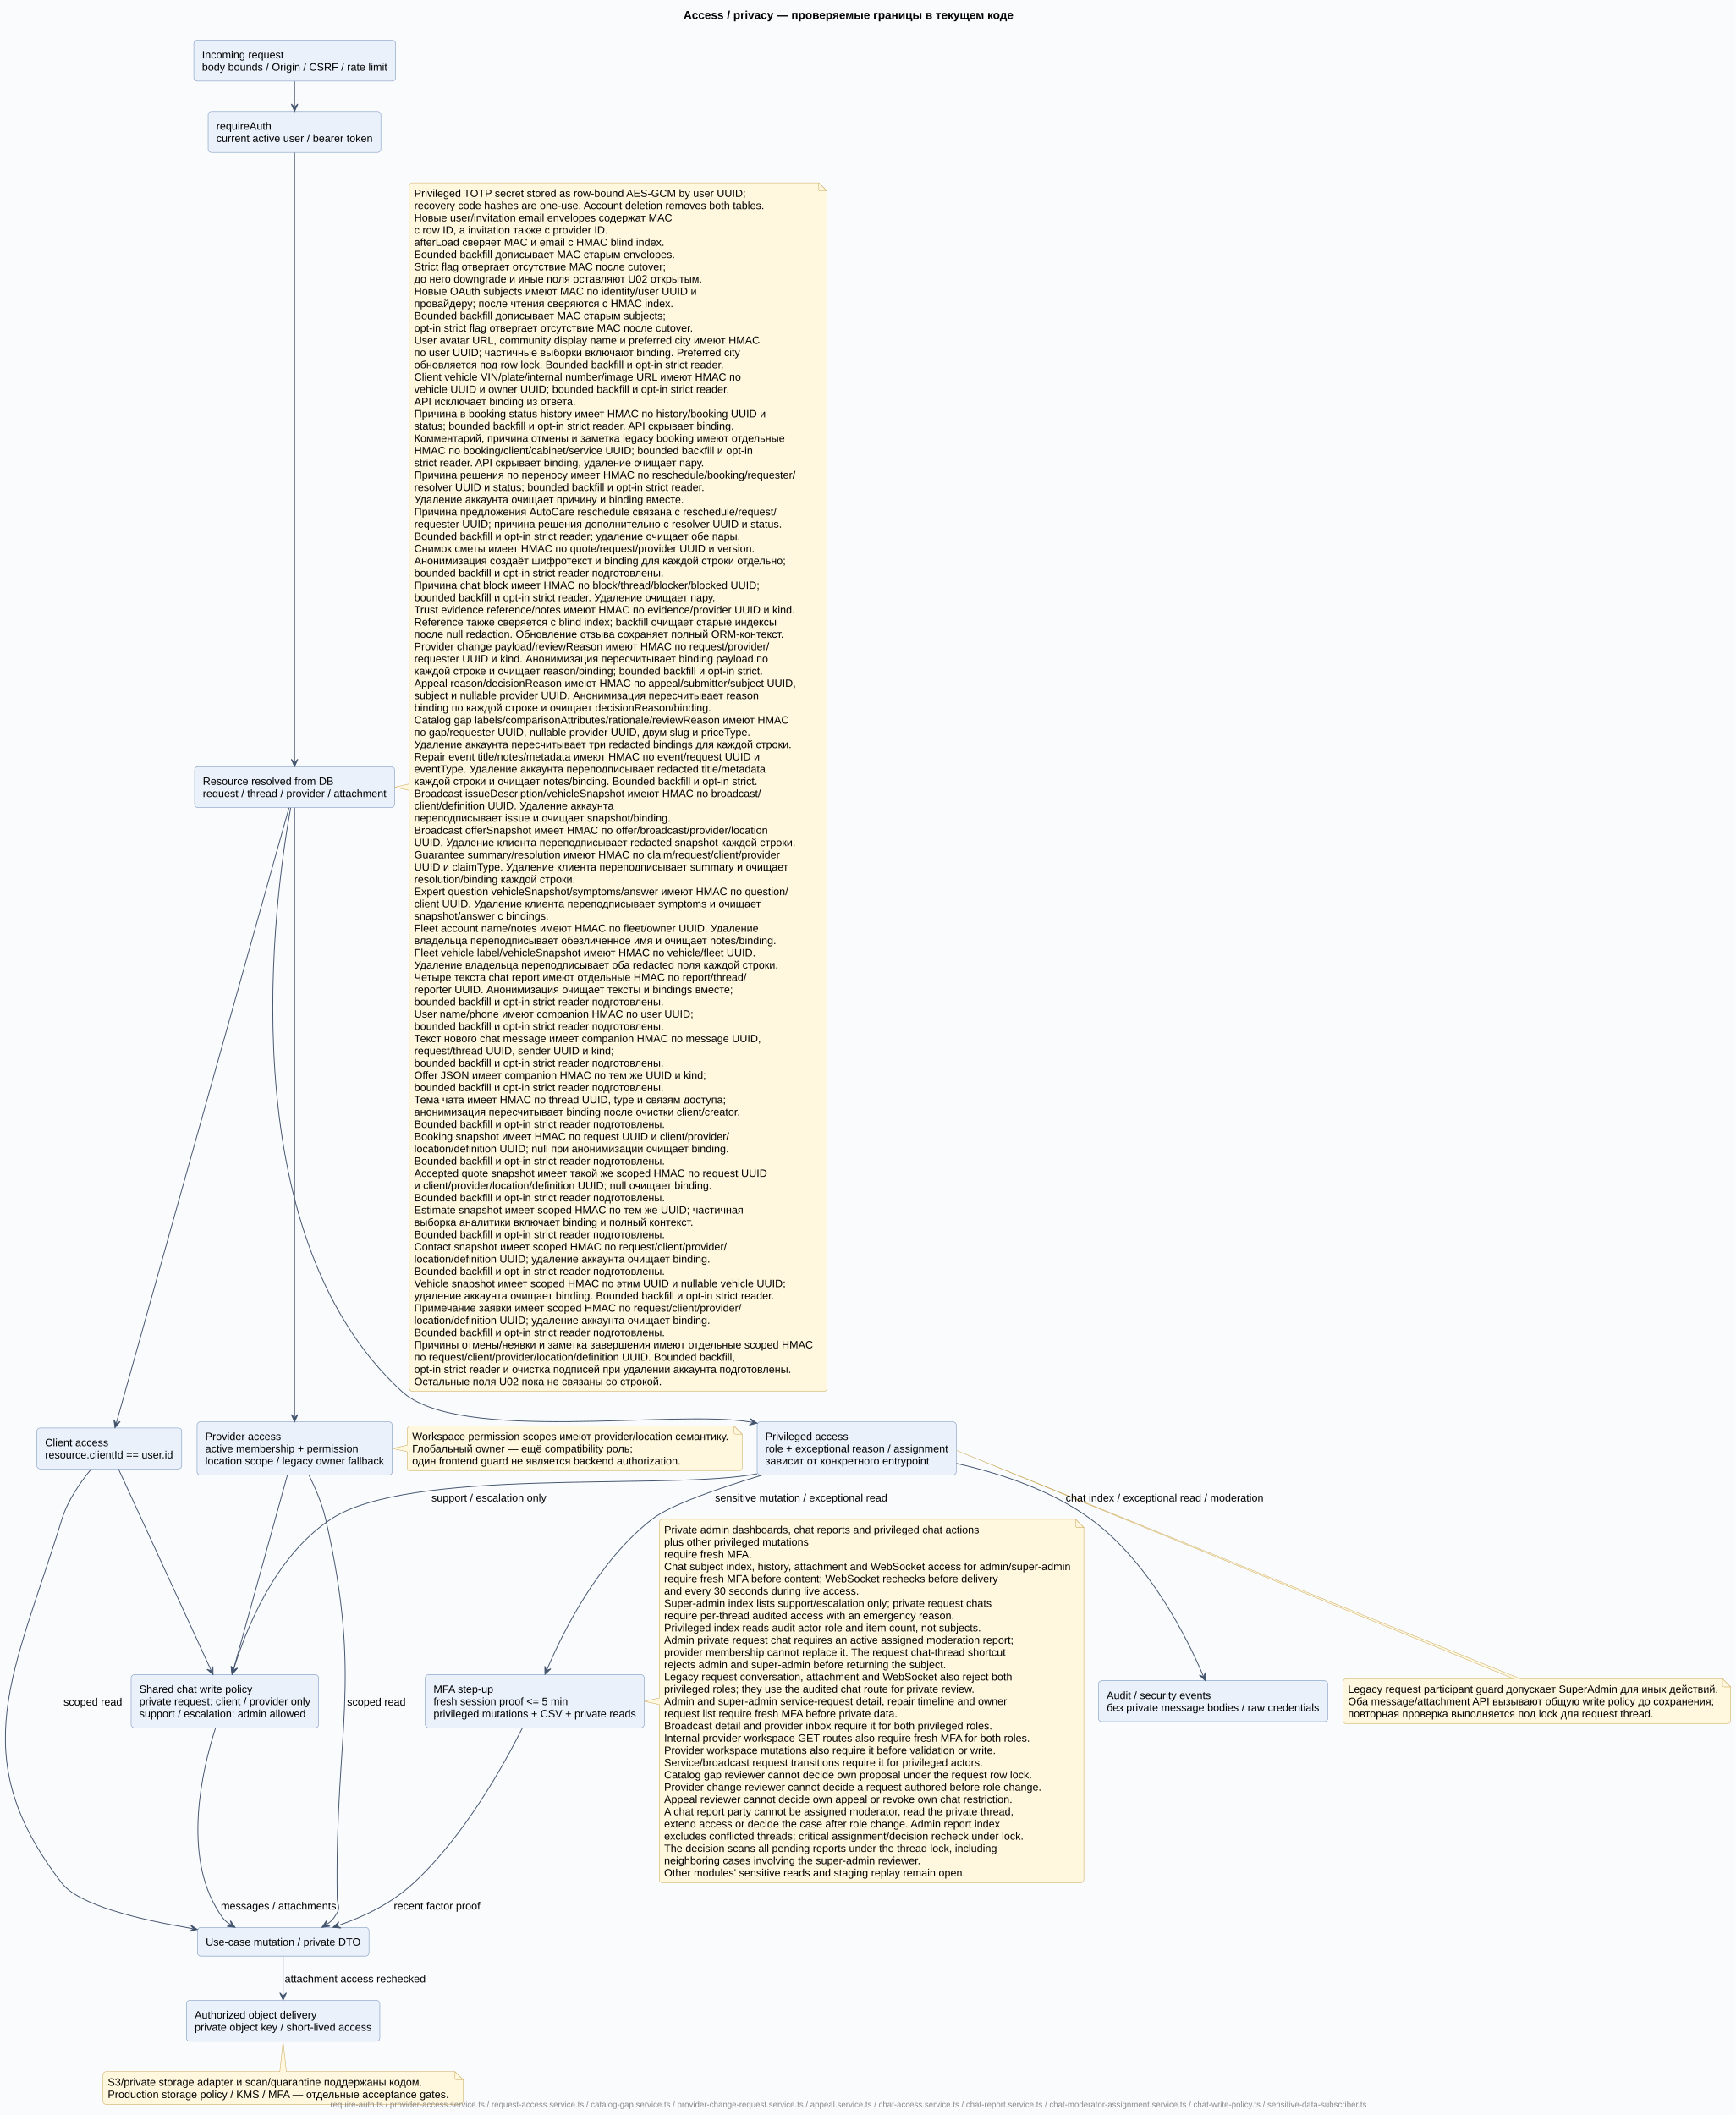
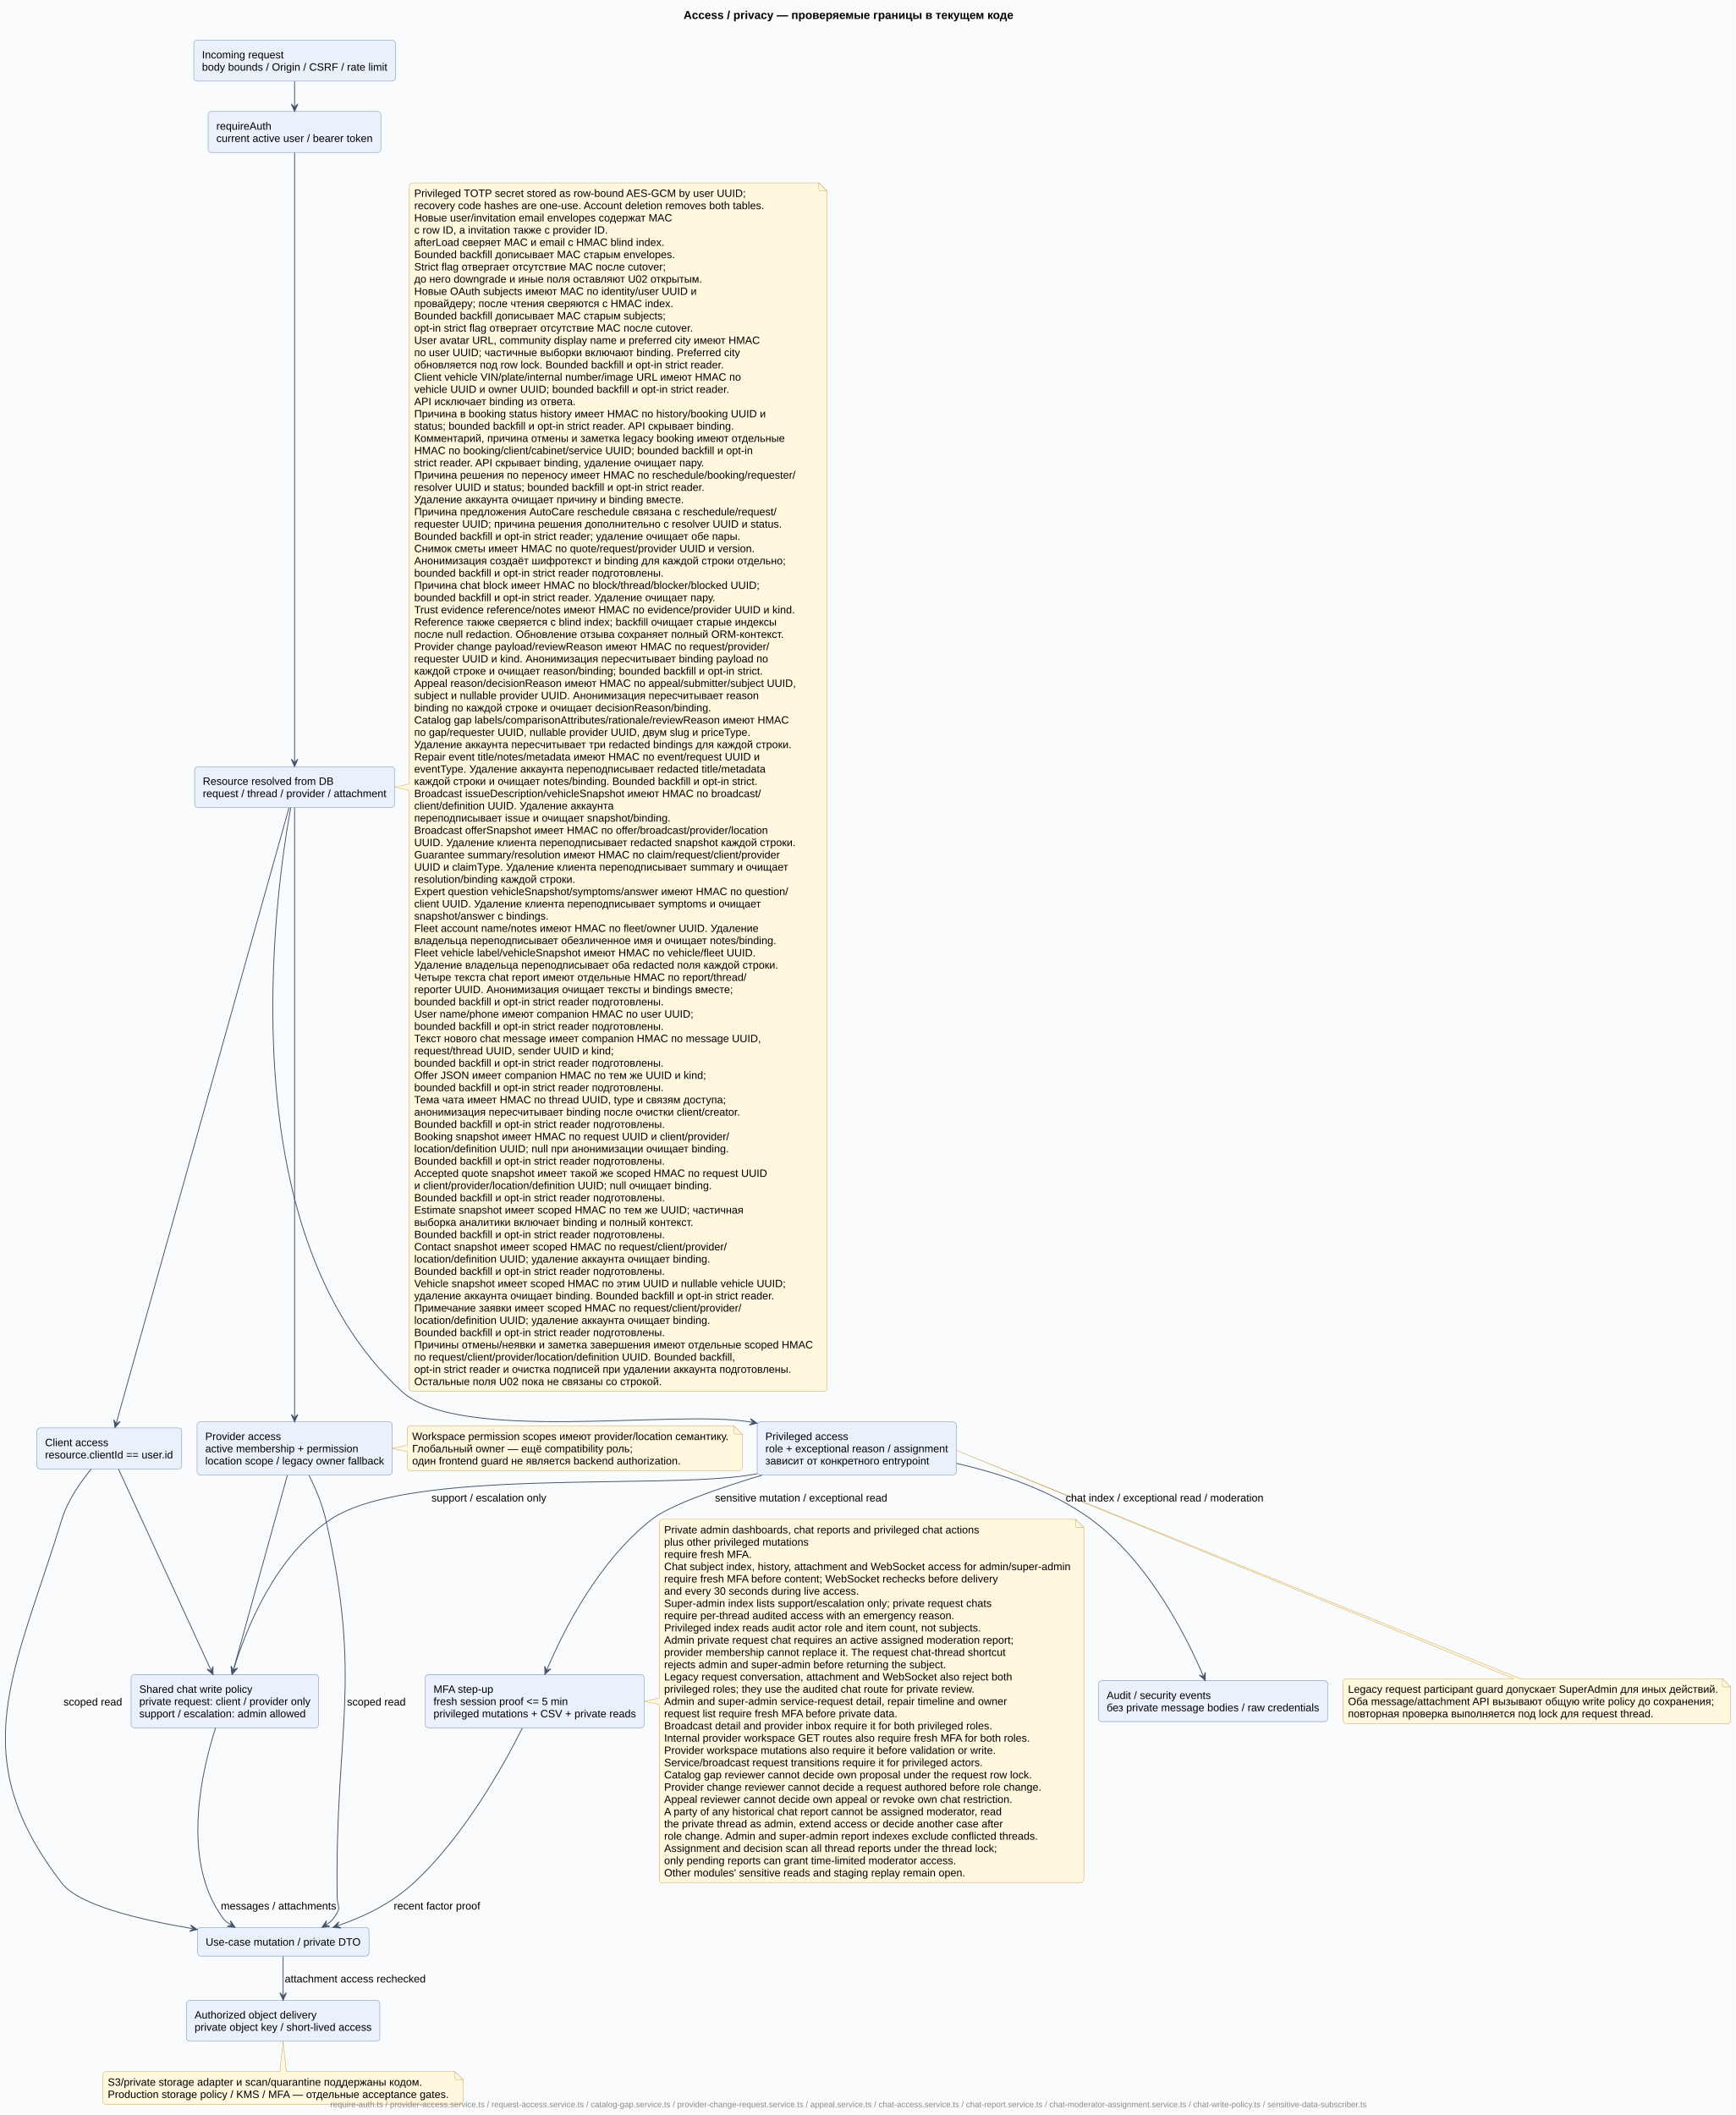
<svg xmlns="http://www.w3.org/2000/svg" contentStyleType="text/css" data-diagram-type="DESCRIPTION" height="2581px" preserveAspectRatio="none" style="width:2118px;height:2581px;background:#FAFBFD;" version="1.1" viewBox="0 0 2118 2581" width="2118px" zoomAndPan="magnify">
  <defs />
  <g>
    <rect fill="#FAFBFD" height="2581" style="stroke:none;stroke-width:1;" width="2118" x="0" y="0" />
    <g class="title" data-source-line="2">
      <text fill="#000000" font-family="Arial" font-size="14" font-weight="bold" lengthAdjust="spacing" textLength="403.662" x="834.169" y="23.132">Access / privacy — проверяемые границы в текущем коде</text>
    </g>
    <g class="entity" data-qualified-name="Input" data-source-line="4" id="ent0002">
      <rect fill="#EAF1FB" height="49.898" rx="4" ry="4" style="stroke:#6585B5;stroke-width:0.5;" width="246.142" x="236.487" y="49.099" />
      <text fill="#000000" font-family="Arial" font-size="13" lengthAdjust="spacing" textLength="99.722" x="246.487" y="71.293">Incoming request</text>
      <text fill="#000000" font-family="Arial" font-size="13" lengthAdjust="spacing" textLength="226.142" x="246.487" y="86.241">body bounds / Origin / CSRF / rate limit</text>
    </g>
    <g class="entity" data-qualified-name="Auth" data-source-line="5" id="ent0003">
      <rect fill="#EAF1FB" height="49.898" rx="4" ry="4" style="stroke:#6585B5;stroke-width:0.5;" width="210.76" x="253.987" y="136.099" />
      <text fill="#000000" font-family="Arial" font-size="13" lengthAdjust="spacing" textLength="67.209" x="263.987" y="158.292">requireAuth</text>
      <text fill="#000000" font-family="Arial" font-size="13" lengthAdjust="spacing" textLength="190.76" x="263.987" y="173.241">current active user / bearer token</text>
    </g>
    <g class="entity" data-qualified-name="Resource" data-source-line="6" id="ent0004">
      <rect fill="#EAF1FB" height="49.898" rx="4" ry="4" style="stroke:#6585B5;stroke-width:0.5;" width="244.009" x="237.487" y="935.599" />
      <text fill="#000000" font-family="Arial" font-size="13" lengthAdjust="spacing" textLength="159.669" x="247.487" y="957.793">Resource resolved from DB</text>
      <text fill="#000000" font-family="Arial" font-size="13" lengthAdjust="spacing" textLength="224.009" x="247.487" y="972.741">request / thread / provider / attachment</text>
    </g>
    <g class="entity" data-qualified-name="Client" data-source-line="7" id="ent0005">
      <rect fill="#EAF1FB" height="49.898" rx="4" ry="4" style="stroke:#6585B5;stroke-width:0.5;" width="176.806" x="44.987" y="1742.599" />
      <text fill="#000000" font-family="Arial" font-size="13" lengthAdjust="spacing" textLength="77.308" x="54.987" y="1764.793">Client access</text>
      <text fill="#000000" font-family="Arial" font-size="13" lengthAdjust="spacing" textLength="156.806" x="54.987" y="1779.741">resource.clientId == user.id</text>
    </g>
    <g class="entity" data-qualified-name="Provider" data-source-line="8" id="ent0006">
      <rect fill="#EAF1FB" height="64.846" rx="4" ry="4" style="stroke:#6585B5;stroke-width:0.5;" width="238.232" x="240.487" y="1735.099" />
      <text fill="#000000" font-family="Arial" font-size="13" lengthAdjust="spacing" textLength="92.479" x="250.487" y="1757.293">Provider access</text>
      <text fill="#000000" font-family="Arial" font-size="13" lengthAdjust="spacing" textLength="186.767" x="250.487" y="1772.241">active membership + permission</text>
      <text fill="#000000" font-family="Arial" font-size="13" lengthAdjust="spacing" textLength="218.232" x="250.487" y="1787.19">location scope / legacy owner fallback</text>
    </g>
    <g class="entity" data-qualified-name="Admin" data-source-line="9" id="ent0007">
      <rect fill="#EAF1FB" height="64.846" rx="4" ry="4" style="stroke:#6585B5;stroke-width:0.5;" width="242.936" x="923.987" y="1735.099" />
      <text fill="#000000" font-family="Arial" font-size="13" lengthAdjust="spacing" textLength="101.156" x="933.987" y="1757.293">Privileged access</text>
      <text fill="#000000" font-family="Arial" font-size="13" lengthAdjust="spacing" textLength="222.936" x="933.987" y="1772.241">role + exceptional reason / assignment</text>
      <text fill="#000000" font-family="Arial" font-size="13" lengthAdjust="spacing" textLength="200.764" x="933.987" y="1787.19">зависит от конкретного entrypoint</text>
    </g>
    <g class="entity" data-qualified-name="StepUp" data-source-line="10" id="ent0008">
      <rect fill="#EAF1FB" height="64.846" rx="4" ry="4" style="stroke:#6585B5;stroke-width:0.5;" width="267.127" x="518.987" y="2043.599" />
      <text fill="#000000" font-family="Arial" font-size="13" lengthAdjust="spacing" textLength="74.414" x="528.987" y="2065.793">MFA step-up</text>
      <text fill="#000000" font-family="Arial" font-size="13" lengthAdjust="spacing" textLength="164.03" x="528.987" y="2080.741">fresh session proof &lt;= 5 min</text>
      <text fill="#000000" font-family="Arial" font-size="13" lengthAdjust="spacing" textLength="247.127" x="528.987" y="2095.69">privileged mutations + CSV + private reads</text>
    </g>
    <g class="entity" data-qualified-name="ChatWrite" data-source-line="11" id="ent0009">
      <rect fill="#EAF1FB" height="64.846" rx="4" ry="4" style="stroke:#6585B5;stroke-width:0.5;" width="228.825" x="159.987" y="2043.599" />
      <text fill="#000000" font-family="Arial" font-size="13" lengthAdjust="spacing" textLength="138.011" x="169.987" y="2065.793">Shared chat write policy</text>
      <text fill="#000000" font-family="Arial" font-size="13" lengthAdjust="spacing" textLength="208.825" x="169.987" y="2080.741">private request: client / provider only</text>
      <text fill="#000000" font-family="Arial" font-size="13" lengthAdjust="spacing" textLength="203.061" x="169.987" y="2095.69">support / escalation: admin allowed</text>
    </g>
    <g class="entity" data-qualified-name="Result" data-source-line="12" id="ent0010">
      <rect fill="#EAF1FB" height="34.949" rx="4" ry="4" style="stroke:#6585B5;stroke-width:0.5;" width="209.287" x="240.987" y="2352.099" />
      <text fill="#000000" font-family="Arial" font-size="13" lengthAdjust="spacing" textLength="189.287" x="250.987" y="2374.293">Use-case mutation / private DTO</text>
    </g>
    <g class="entity" data-qualified-name="Object" data-source-line="13" id="ent0011">
      <rect fill="#EAF1FB" height="49.898" rx="4" ry="4" style="stroke:#6585B5;stroke-width:0.5;" width="236.036" x="227.487" y="2441.099" />
      <text fill="#000000" font-family="Arial" font-size="13" lengthAdjust="spacing" textLength="148.859" x="237.487" y="2463.293">Authorized object delivery</text>
      <text fill="#000000" font-family="Arial" font-size="13" lengthAdjust="spacing" textLength="216.036" x="237.487" y="2478.241">private object key / short-lived access</text>
    </g>
    <g class="entity" data-qualified-name="Audit" data-source-line="14" id="ent0012">
      <rect fill="#EAF1FB" height="49.898" rx="4" ry="4" style="stroke:#6585B5;stroke-width:0.5;" width="279.81" x="1340.487" y="2051.099" />
      <text fill="#000000" font-family="Arial" font-size="13" lengthAdjust="spacing" textLength="127.169" x="1350.487" y="2073.293">Audit / security events</text>
      <text fill="#000000" font-family="Arial" font-size="13" lengthAdjust="spacing" textLength="259.81" x="1350.487" y="2088.241">без private message bodies / raw credentials</text>
    </g>
    <g class="entity" data-qualified-name="GMN28" data-source-line="31" id="ent0029">
      <path d="M804.487,1858.099 L804.487,2072.099 L786.143,2076.099 L804.487,2080.099 L804.487,2293.612 A4,4 0 0 0 808.487,2297.612 L1318.617,2297.612 A4,4 0 0 0 1322.617,2293.612 L1322.617,1864.099 L1312.617,1854.099 L808.487,1854.099 A4,4 0 0 0 804.487,1858.099" fill="#FFF7DE" style="stroke:#C8A552;stroke-width:0.5;" />
      <path d="M1312.617,1854.099 L1312.617,1862.099 A2,2 0 0 0 1314.617,1864.099 L1322.617,1864.099 L1312.617,1854.099" fill="#FFF7DE" style="stroke:#C8A552;stroke-width:0.5;" />
      <text fill="#000000" font-family="Arial" font-size="13" lengthAdjust="spacing" textLength="384.44" x="810.487" y="1871.293">Private admin dashboards, chat reports and privileged chat actions</text>
      <text fill="#000000" font-family="Arial" font-size="13" lengthAdjust="spacing" textLength="176.319" x="810.487" y="1886.241">plus other privileged mutations</text>
      <text fill="#000000" font-family="Arial" font-size="13" lengthAdjust="spacing" textLength="107.644" x="810.487" y="1901.19">require fresh MFA.</text>
      <text fill="#000000" font-family="Arial" font-size="13" lengthAdjust="spacing" textLength="497.129" x="810.487" y="1916.139">Chat subject index, history, attachment and WebSocket access for admin/super-admin</text>
      <text fill="#000000" font-family="Arial" font-size="13" lengthAdjust="spacing" textLength="408.967" x="810.487" y="1931.087">require fresh MFA before content; WebSocket rechecks before delivery</text>
      <text fill="#000000" font-family="Arial" font-size="13" lengthAdjust="spacing" textLength="237.745" x="810.487" y="1946.036">and every 30 seconds during live access.</text>
      <text fill="#000000" font-family="Arial" font-size="13" lengthAdjust="spacing" textLength="399.598" x="810.487" y="1960.985">Super-admin index lists support/escalation only; private request chats</text>
      <text fill="#000000" font-family="Arial" font-size="13" lengthAdjust="spacing" textLength="354.085" x="810.487" y="1975.934">require per-thread audited access with an emergency reason.</text>
      <text fill="#000000" font-family="Arial" font-size="13" lengthAdjust="spacing" textLength="386.604" x="810.487" y="1990.882">Privileged index reads audit actor role and item count, not subjects.</text>
      <text fill="#000000" font-family="Arial" font-size="13" lengthAdjust="spacing" textLength="426.34" x="810.487" y="2005.831">Admin private request chat requires an active assigned moderation report;</text>
      <text fill="#000000" font-family="Arial" font-size="13" lengthAdjust="spacing" textLength="416.933" x="810.487" y="2020.78">provider membership cannot replace it. The request chat-thread shortcut</text>
      <text fill="#000000" font-family="Arial" font-size="13" lengthAdjust="spacing" textLength="343.967" x="810.487" y="2035.728">rejects admin and super-admin before returning the subject.</text>
      <text fill="#000000" font-family="Arial" font-size="13" lengthAdjust="spacing" textLength="424.912" x="810.487" y="2050.677">Legacy request conversation, attachment and WebSocket also reject both</text>
      <text fill="#000000" font-family="Arial" font-size="13" lengthAdjust="spacing" textLength="379.374" x="810.487" y="2065.626">privileged roles; they use the audited chat route for private review.</text>
      <text fill="#000000" font-family="Arial" font-size="13" lengthAdjust="spacing" textLength="418.374" x="810.487" y="2080.575">Admin and super-admin service-request detail, repair timeline and owner</text>
      <text fill="#000000" font-family="Arial" font-size="13" lengthAdjust="spacing" textLength="286.133" x="810.487" y="2095.523">request list require fresh MFA before private data.</text>
      <text fill="#000000" font-family="Arial" font-size="13" lengthAdjust="spacing" textLength="400.334" x="810.487" y="2110.472">Broadcast detail and provider inbox require it for both privileged roles.</text>
      <text fill="#000000" font-family="Arial" font-size="13" lengthAdjust="spacing" textLength="447.967" x="810.487" y="2125.421">Internal provider workspace GET routes also require fresh MFA for both roles.</text>
      <text fill="#000000" font-family="Arial" font-size="13" lengthAdjust="spacing" textLength="404.631" x="810.487" y="2140.37">Provider workspace mutations also require it before validation or write.</text>
      <text fill="#000000" font-family="Arial" font-size="13" lengthAdjust="spacing" textLength="388.737" x="810.487" y="2155.318">Service/broadcast request transitions require it for privileged actors.</text>
      <text fill="#000000" font-family="Arial" font-size="13" lengthAdjust="spacing" textLength="448.767" x="810.487" y="2170.267">Catalog gap reviewer cannot decide own proposal under the request row lock.</text>
      <text fill="#000000" font-family="Arial" font-size="13" lengthAdjust="spacing" textLength="460.351" x="810.487" y="2185.216">Provider change reviewer cannot decide a request authored before role change.</text>
      <text fill="#000000" font-family="Arial" font-size="13" lengthAdjust="spacing" textLength="424.906" x="810.487" y="2200.165">Appeal reviewer cannot decide own appeal or revoke own chat restriction.</text>
-       <text fill="#000000" font-family="Arial" font-size="13" lengthAdjust="spacing" textLength="427.807" x="810.487" y="2215.113">A chat report party cannot be assigned moderator, read the private thread,</text>
-       <text fill="#000000" font-family="Arial" font-size="13" lengthAdjust="spacing" textLength="410.459" x="810.487" y="2230.062">extend access or decide the case after role change. Admin report index</text>
-       <text fill="#000000" font-family="Arial" font-size="13" lengthAdjust="spacing" textLength="438.604" x="810.487" y="2245.011">excludes conflicted threads; critical assignment/decision recheck under lock.</text>
-       <text fill="#000000" font-family="Arial" font-size="13" lengthAdjust="spacing" textLength="406.136" x="810.487" y="2259.959">The decision scans all pending reports under the thread lock, including</text>
-       <text fill="#000000" font-family="Arial" font-size="13" lengthAdjust="spacing" textLength="313.612" x="810.487" y="2274.908">neighboring cases involving the super-admin reviewer.</text>
+       <text fill="#000000" font-family="Arial" font-size="13" lengthAdjust="spacing" textLength="413.34" x="810.487" y="2215.113">A party of any historical chat report cannot be assigned moderator, read</text>
+       <text fill="#000000" font-family="Arial" font-size="13" lengthAdjust="spacing" textLength="413.353" x="810.487" y="2230.062">the private thread as admin, extend access or decide another case after</text>
+       <text fill="#000000" font-family="Arial" font-size="13" lengthAdjust="spacing" textLength="456.707" x="810.487" y="2245.011">role change. Admin and super-admin report indexes exclude conflicted threads.</text>
+       <text fill="#000000" font-family="Arial" font-size="13" lengthAdjust="spacing" textLength="406.123" x="810.487" y="2259.959">Assignment and decision scan all thread reports under the thread lock;</text>
+       <text fill="#000000" font-family="Arial" font-size="13" lengthAdjust="spacing" textLength="356.224" x="810.487" y="2274.908">only pending reports can grant time-limited moderator access.</text>
      <text fill="#000000" font-family="Arial" font-size="13" lengthAdjust="spacing" textLength="367.409" x="810.487" y="2289.857">Other modules' sensitive reads and staging replay remain open.</text>
    </g>
    <g class="entity" data-qualified-name="GMN31" data-source-line="62" id="ent0032">
      <path d="M496.987,1744.099 L496.987,1763.599 L478.72,1767.599 L496.987,1771.599 L496.987,1790.945 A4,4 0 0 0 500.987,1794.945 L901.721,1794.945 A4,4 0 0 0 905.721,1790.945 L905.721,1750.099 L895.721,1740.099 L500.987,1740.099 A4,4 0 0 0 496.987,1744.099" fill="#FFF7DE" style="stroke:#C8A552;stroke-width:0.5;" />
      <path d="M895.721,1740.099 L895.721,1748.099 A2,2 0 0 0 897.721,1750.099 L905.721,1750.099 L895.721,1740.099" fill="#FFF7DE" style="stroke:#C8A552;stroke-width:0.5;" />
      <text fill="#000000" font-family="Arial" font-size="13" lengthAdjust="spacing" textLength="387.734" x="502.987" y="1757.293">Workspace permission scopes имеют provider/location семантику.</text>
      <text fill="#000000" font-family="Arial" font-size="13" lengthAdjust="spacing" textLength="270.252" x="502.987" y="1772.241">Глобальный owner — ещё compatibility роль;</text>
      <text fill="#000000" font-family="Arial" font-size="13" lengthAdjust="spacing" textLength="328.783" x="502.987" y="1787.19">один frontend guard не является backend authorization.</text>
    </g>
    <g class="entity" data-qualified-name="GMN34" data-source-line="67" id="ent0035">
      <path d="M499.487,227.099 L499.487,956.599 L481.768,960.599 L499.487,964.599 L499.487,1694.074 A4,4 0 0 0 503.487,1698.074 L1005.193,1698.074 A4,4 0 0 0 1009.193,1694.074 L1009.193,233.099 L999.193,223.099 L503.487,223.099 A4,4 0 0 0 499.487,227.099" fill="#FFF7DE" style="stroke:#C8A552;stroke-width:0.5;" />
      <path d="M999.193,223.099 L999.193,231.099 A2,2 0 0 0 1001.193,233.099 L1009.193,233.099 L999.193,223.099" fill="#FFF7DE" style="stroke:#C8A552;stroke-width:0.5;" />
      <text fill="#000000" font-family="Arial" font-size="13" lengthAdjust="spacing" textLength="406.022" x="505.487" y="240.292">Privileged TOTP secret stored as row-bound AES-GCM by user UUID;</text>
      <text fill="#000000" font-family="Arial" font-size="13" lengthAdjust="spacing" textLength="427.807" x="505.487" y="255.241">recovery code hashes are one-use. Account deletion removes both tables.</text>
      <text fill="#000000" font-family="Arial" font-size="13" lengthAdjust="spacing" textLength="315.244" x="505.487" y="270.19">Новые user/invitation email envelopes содержат MAC</text>
      <text fill="#000000" font-family="Arial" font-size="13" lengthAdjust="spacing" textLength="236.368" x="505.487" y="285.139">с row ID, а invitation также с provider ID.</text>
      <text fill="#000000" font-family="Arial" font-size="13" lengthAdjust="spacing" textLength="306.065" x="505.487" y="300.087">afterLoad сверяет MAC и email с HMAC blind index.</text>
      <text fill="#000000" font-family="Arial" font-size="13" lengthAdjust="spacing" textLength="318.951" x="505.487" y="315.036">Бounded backfill дописывает MAC старым envelopes.</text>
      <text fill="#000000" font-family="Arial" font-size="13" lengthAdjust="spacing" textLength="308.655" x="505.487" y="329.985">Strict flag отвергает отсутствие MAC после cutover;</text>
      <text fill="#000000" font-family="Arial" font-size="13" lengthAdjust="spacing" textLength="352.879" x="505.487" y="344.934">до него downgrade и иные поля оставляют U02 открытым.</text>
      <text fill="#000000" font-family="Arial" font-size="13" lengthAdjust="spacing" textLength="344.957" x="505.487" y="359.882">Новые OAuth subjects имеют MAC по identity/user UUID и</text>
      <text fill="#000000" font-family="Arial" font-size="13" lengthAdjust="spacing" textLength="317.364" x="505.487" y="374.831">провайдеру; после чтения сверяются с HMAC index.</text>
      <text fill="#000000" font-family="Arial" font-size="13" lengthAdjust="spacing" textLength="307.512" x="505.487" y="389.78">Bounded backfill дописывает MAC старым subjects;</text>
      <text fill="#000000" font-family="Arial" font-size="13" lengthAdjust="spacing" textLength="342.615" x="505.487" y="404.728">opt-in strict flag отвергает отсутствие MAC после cutover.</text>
      <text fill="#000000" font-family="Arial" font-size="13" lengthAdjust="spacing" textLength="422.068" x="505.487" y="419.677">User avatar URL, community display name и preferred city имеют HMAC</text>
      <text fill="#000000" font-family="Arial" font-size="13" lengthAdjust="spacing" textLength="398.055" x="505.487" y="434.626">по user UUID; частичные выборки включают binding. Preferred city</text>
      <text fill="#000000" font-family="Arial" font-size="13" lengthAdjust="spacing" textLength="379.577" x="505.487" y="449.575">обновляется под row lock. Bounded backfill и opt-in strict reader.</text>
      <text fill="#000000" font-family="Arial" font-size="13" lengthAdjust="spacing" textLength="399.49" x="505.487" y="464.523">Client vehicle VIN/plate/internal number/image URL имеют HMAC по</text>
      <text fill="#000000" font-family="Arial" font-size="13" lengthAdjust="spacing" textLength="385.176" x="505.487" y="479.472">vehicle UUID и owner UUID; bounded backfill и opt-in strict reader.</text>
      <text fill="#000000" font-family="Arial" font-size="13" lengthAdjust="spacing" textLength="198.637" x="505.487" y="494.421">API исключает binding из ответа.</text>
      <text fill="#000000" font-family="Arial" font-size="13" lengthAdjust="spacing" textLength="429.451" x="505.487" y="509.37">Причина в booking status history имеет HMAC по history/booking UUID и</text>
      <text fill="#000000" font-family="Arial" font-size="13" lengthAdjust="spacing" textLength="392.133" x="505.487" y="524.318">status; bounded backfill и opt-in strict reader. API скрывает binding.</text>
      <text fill="#000000" font-family="Arial" font-size="13" lengthAdjust="spacing" textLength="454.232" x="505.487" y="539.267">Комментарий, причина отмены и заметка legacy booking имеют отдельные</text>
      <text fill="#000000" font-family="Arial" font-size="13" lengthAdjust="spacing" textLength="413.163" x="505.487" y="554.216">HMAC по booking/client/cabinet/service UUID; bounded backfill и opt-in</text>
      <text fill="#000000" font-family="Arial" font-size="13" lengthAdjust="spacing" textLength="358.274" x="505.487" y="569.165">strict reader. API скрывает binding, удаление очищает пару.</text>
      <text fill="#000000" font-family="Arial" font-size="13" lengthAdjust="spacing" textLength="465.62" x="505.487" y="584.113">Причина решения по переносу имеет HMAC по reschedule/booking/requester/</text>
      <text fill="#000000" font-family="Arial" font-size="13" lengthAdjust="spacing" textLength="354.834" x="505.487" y="599.062">resolver UUID и status; bounded backfill и opt-in strict reader.</text>
      <text fill="#000000" font-family="Arial" font-size="13" lengthAdjust="spacing" textLength="331.106" x="505.487" y="614.011">Удаление аккаунта очищает причину и binding вместе.</text>
      <text fill="#000000" font-family="Arial" font-size="13" lengthAdjust="spacing" textLength="442.502" x="505.487" y="628.96">Причина предложения AutoCare reschedule связана с reschedule/request/</text>
      <text fill="#000000" font-family="Arial" font-size="13" lengthAdjust="spacing" textLength="449.522" x="505.487" y="643.908">requester UUID; причина решения дополнительно с resolver UUID и status.</text>
      <text fill="#000000" font-family="Arial" font-size="13" lengthAdjust="spacing" textLength="399.242" x="505.487" y="658.857">Bounded backfill и opt-in strict reader; удаление очищает обе пары.</text>
      <text fill="#000000" font-family="Arial" font-size="13" lengthAdjust="spacing" textLength="416.343" x="505.487" y="673.806">Снимок сметы имеет HMAC по quote/request/provider UUID и version.</text>
      <text fill="#000000" font-family="Arial" font-size="13" lengthAdjust="spacing" textLength="454.746" x="505.487" y="688.754">Анонимизация создаёт шифротекст и binding для каждой строки отдельно;</text>
      <text fill="#000000" font-family="Arial" font-size="13" lengthAdjust="spacing" textLength="305.684" x="505.487" y="703.703">bounded backfill и opt-in strict reader подготовлены.</text>
      <text fill="#000000" font-family="Arial" font-size="13" lengthAdjust="spacing" textLength="421.789" x="505.487" y="718.652">Причина chat block имеет HMAC по block/thread/blocker/blocked UUID;</text>
      <text fill="#000000" font-family="Arial" font-size="13" lengthAdjust="spacing" textLength="371.198" x="505.487" y="733.601">bounded backfill и opt-in strict reader. Удаление очищает пару.</text>
      <text fill="#000000" font-family="Arial" font-size="13" lengthAdjust="spacing" textLength="465.283" x="505.487" y="748.549">Trust evidence reference/notes имеют HMAC по evidence/provider UUID и kind.</text>
      <text fill="#000000" font-family="Arial" font-size="13" lengthAdjust="spacing" textLength="443.955" x="505.487" y="763.498">Reference также сверяется с blind index; backfill очищает старые индексы</text>
      <text fill="#000000" font-family="Arial" font-size="13" lengthAdjust="spacing" textLength="453.603" x="505.487" y="778.447">после null redaction. Обновление отзыва сохраняет полный ORM-контекст.</text>
      <text fill="#000000" font-family="Arial" font-size="13" lengthAdjust="spacing" textLength="433.481" x="505.487" y="793.395">Provider change payload/reviewReason имеют HMAC по request/provider/</text>
      <text fill="#000000" font-family="Arial" font-size="13" lengthAdjust="spacing" textLength="432.586" x="505.487" y="808.344">requester UUID и kind. Анонимизация пересчитывает binding payload по</text>
      <text fill="#000000" font-family="Arial" font-size="13" lengthAdjust="spacing" textLength="425.744" x="505.487" y="823.293">каждой строке и очищает reason/binding; bounded backfill и opt-in strict.</text>
      <text fill="#000000" font-family="Arial" font-size="13" lengthAdjust="spacing" textLength="465.994" x="505.487" y="838.242">Appeal reason/decisionReason имеют HMAC по appeal/submitter/subject UUID,</text>
      <text fill="#000000" font-family="Arial" font-size="13" lengthAdjust="spacing" textLength="421.192" x="505.487" y="853.19">subject и nullable provider UUID. Анонимизация пересчитывает reason</text>
      <text fill="#000000" font-family="Arial" font-size="13" lengthAdjust="spacing" textLength="362.68" x="505.487" y="868.139">binding по каждой строке и очищает decisionReason/binding.</text>
      <text fill="#000000" font-family="Arial" font-size="13" lengthAdjust="spacing" textLength="457.507" x="505.487" y="883.088">Catalog gap labels/comparisonAttributes/rationale/reviewReason имеют HMAC</text>
      <text fill="#000000" font-family="Arial" font-size="13" lengthAdjust="spacing" textLength="411.284" x="505.487" y="898.037">по gap/requester UUID, nullable provider UUID, двум slug и priceType.</text>
      <text fill="#000000" font-family="Arial" font-size="13" lengthAdjust="spacing" textLength="461.875" x="505.487" y="912.985">Удаление аккаунта пересчитывает три redacted bindings для каждой строки.</text>
      <text fill="#000000" font-family="Arial" font-size="13" lengthAdjust="spacing" textLength="421.941" x="505.487" y="927.934">Repair event title/notes/metadata имеют HMAC по event/request UUID и</text>
      <text fill="#000000" font-family="Arial" font-size="13" lengthAdjust="spacing" textLength="431.317" x="505.487" y="942.883">eventType. Удаление аккаунта переподписывает redacted title/metadata</text>
      <text fill="#000000" font-family="Arial" font-size="13" lengthAdjust="spacing" textLength="419.269" x="505.487" y="957.832">каждой строки и очищает notes/binding. Bounded backfill и opt-in strict.</text>
      <text fill="#000000" font-family="Arial" font-size="13" lengthAdjust="spacing" textLength="423.357" x="505.487" y="972.78">Broadcast issueDescription/vehicleSnapshot имеют HMAC по broadcast/</text>
      <text fill="#000000" font-family="Arial" font-size="13" lengthAdjust="spacing" textLength="244.48" x="505.487" y="987.729">client/definition UUID. Удаление аккаунта</text>
      <text fill="#000000" font-family="Arial" font-size="13" lengthAdjust="spacing" textLength="314.393" x="505.487" y="1002.678">переподписывает issue и очищает snapshot/binding.</text>
      <text fill="#000000" font-family="Arial" font-size="13" lengthAdjust="spacing" textLength="432.409" x="505.487" y="1017.626">Broadcast offerSnapshot имеет HMAC по offer/broadcast/provider/location</text>
      <text fill="#000000" font-family="Arial" font-size="13" lengthAdjust="spacing" textLength="466.927" x="505.487" y="1032.575">UUID. Удаление клиента переподписывает redacted snapshot каждой строки.</text>
      <text fill="#000000" font-family="Arial" font-size="13" lengthAdjust="spacing" textLength="446.443" x="505.487" y="1047.524">Guarantee summary/resolution имеют HMAC по claim/request/client/provider</text>
      <text fill="#000000" font-family="Arial" font-size="13" lengthAdjust="spacing" textLength="459.602" x="505.487" y="1062.473">UUID и claimType. Удаление клиента переподписывает summary и очищает</text>
      <text fill="#000000" font-family="Arial" font-size="13" lengthAdjust="spacing" textLength="196.295" x="505.487" y="1077.421">resolution/binding каждой строки.</text>
      <text fill="#000000" font-family="Arial" font-size="13" lengthAdjust="spacing" textLength="456.593" x="505.487" y="1092.37">Expert question vehicleSnapshot/symptoms/answer имеют HMAC по question/</text>
      <text fill="#000000" font-family="Arial" font-size="13" lengthAdjust="spacing" textLength="425.623" x="505.487" y="1107.319">client UUID. Удаление клиента переподписывает symptoms и очищает</text>
      <text fill="#000000" font-family="Arial" font-size="13" lengthAdjust="spacing" textLength="164.042" x="505.487" y="1122.268">snapshot/answer с bindings.</text>
      <text fill="#000000" font-family="Arial" font-size="13" lengthAdjust="spacing" textLength="421.478" x="505.487" y="1137.216">Fleet account name/notes имеют HMAC по fleet/owner UUID. Удаление</text>
      <text fill="#000000" font-family="Arial" font-size="13" lengthAdjust="spacing" textLength="444.653" x="505.487" y="1152.165">владельца переподписывает обезличенное имя и очищает notes/binding.</text>
      <text fill="#000000" font-family="Arial" font-size="13" lengthAdjust="spacing" textLength="416.844" x="505.487" y="1167.114">Fleet vehicle label/vehicleSnapshot имеют HMAC по vehicle/fleet UUID.</text>
      <text fill="#000000" font-family="Arial" font-size="13" lengthAdjust="spacing" textLength="447.021" x="505.487" y="1182.062">Удаление владельца переподписывает оба redacted поля каждой строки.</text>
      <text fill="#000000" font-family="Arial" font-size="13" lengthAdjust="spacing" textLength="407.469" x="505.487" y="1197.011">Четыре текста chat report имеют отдельные HMAC по report/thread/</text>
      <text fill="#000000" font-family="Arial" font-size="13" lengthAdjust="spacing" textLength="389.949" x="505.487" y="1211.96">reporter UUID. Анонимизация очищает тексты и bindings вместе;</text>
      <text fill="#000000" font-family="Arial" font-size="13" lengthAdjust="spacing" textLength="305.684" x="505.487" y="1226.909">bounded backfill и opt-in strict reader подготовлены.</text>
      <text fill="#000000" font-family="Arial" font-size="13" lengthAdjust="spacing" textLength="340.964" x="505.487" y="1241.857">User name/phone имеют companion HMAC по user UUID;</text>
      <text fill="#000000" font-family="Arial" font-size="13" lengthAdjust="spacing" textLength="305.684" x="505.487" y="1256.806">bounded backfill и opt-in strict reader подготовлены.</text>
      <text fill="#000000" font-family="Arial" font-size="13" lengthAdjust="spacing" textLength="424.55" x="505.487" y="1271.755">Текст нового chat message имеет companion HMAC по message UUID,</text>
      <text fill="#000000" font-family="Arial" font-size="13" lengthAdjust="spacing" textLength="243.528" x="505.487" y="1286.704">request/thread UUID, sender UUID и kind;</text>
      <text fill="#000000" font-family="Arial" font-size="13" lengthAdjust="spacing" textLength="305.684" x="505.487" y="1301.652">bounded backfill и opt-in strict reader подготовлены.</text>
      <text fill="#000000" font-family="Arial" font-size="13" lengthAdjust="spacing" textLength="356.986" x="505.487" y="1316.601">Offer JSON имеет companion HMAC по тем же UUID и kind;</text>
      <text fill="#000000" font-family="Arial" font-size="13" lengthAdjust="spacing" textLength="305.684" x="505.487" y="1331.55">bounded backfill и opt-in strict reader подготовлены.</text>
      <text fill="#000000" font-family="Arial" font-size="13" lengthAdjust="spacing" textLength="381.919" x="505.487" y="1346.498">Тема чата имеет HMAC по thread UUID, type и связям доступа;</text>
      <text fill="#000000" font-family="Arial" font-size="13" lengthAdjust="spacing" textLength="399.369" x="505.487" y="1361.447">анонимизация пересчитывает binding после очистки client/creator.</text>
      <text fill="#000000" font-family="Arial" font-size="13" lengthAdjust="spacing" textLength="307.125" x="505.487" y="1376.396">Bounded backfill и opt-in strict reader подготовлены.</text>
      <text fill="#000000" font-family="Arial" font-size="13" lengthAdjust="spacing" textLength="384.731" x="505.487" y="1391.345">Booking snapshot имеет HMAC по request UUID и client/provider/</text>
      <text fill="#000000" font-family="Arial" font-size="13" lengthAdjust="spacing" textLength="384.636" x="505.487" y="1406.293">location/definition UUID; null при анонимизации очищает binding.</text>
      <text fill="#000000" font-family="Arial" font-size="13" lengthAdjust="spacing" textLength="307.125" x="505.487" y="1421.242">Bounded backfill и opt-in strict reader подготовлены.</text>
      <text fill="#000000" font-family="Arial" font-size="13" lengthAdjust="spacing" textLength="431.12" x="505.487" y="1436.191">Accepted quote snapshot имеет такой же scoped HMAC по request UUID</text>
      <text fill="#000000" font-family="Arial" font-size="13" lengthAdjust="spacing" textLength="363.854" x="505.487" y="1451.14">и client/provider/location/definition UUID; null очищает binding.</text>
      <text fill="#000000" font-family="Arial" font-size="13" lengthAdjust="spacing" textLength="307.125" x="505.487" y="1466.088">Bounded backfill и opt-in strict reader подготовлены.</text>
      <text fill="#000000" font-family="Arial" font-size="13" lengthAdjust="spacing" textLength="402.295" x="505.487" y="1481.037">Estimate snapshot имеет scoped HMAC по тем же UUID; частичная</text>
      <text fill="#000000" font-family="Arial" font-size="13" lengthAdjust="spacing" textLength="342.373" x="505.487" y="1495.986">выборка аналитики включает binding и полный контекст.</text>
      <text fill="#000000" font-family="Arial" font-size="13" lengthAdjust="spacing" textLength="307.125" x="505.487" y="1510.935">Bounded backfill и opt-in strict reader подготовлены.</text>
      <text fill="#000000" font-family="Arial" font-size="13" lengthAdjust="spacing" textLength="381.824" x="505.487" y="1525.883">Contact snapshot имеет scoped HMAC по request/client/provider/</text>
      <text fill="#000000" font-family="Arial" font-size="13" lengthAdjust="spacing" textLength="362.318" x="505.487" y="1540.832">location/definition UUID; удаление аккаунта очищает binding.</text>
      <text fill="#000000" font-family="Arial" font-size="13" lengthAdjust="spacing" textLength="307.125" x="505.487" y="1555.781">Bounded backfill и opt-in strict reader подготовлены.</text>
      <text fill="#000000" font-family="Arial" font-size="13" lengthAdjust="spacing" textLength="454.702" x="505.487" y="1570.729">Vehicle snapshot имеет scoped HMAC по этим UUID и nullable vehicle UUID;</text>
      <text fill="#000000" font-family="Arial" font-size="13" lengthAdjust="spacing" textLength="441.118" x="505.487" y="1585.678">удаление аккаунта очищает binding. Bounded backfill и opt-in strict reader.</text>
      <text fill="#000000" font-family="Arial" font-size="13" lengthAdjust="spacing" textLength="400.023" x="505.487" y="1600.627">Примечание заявки имеет scoped HMAC по request/client/provider/</text>
      <text fill="#000000" font-family="Arial" font-size="13" lengthAdjust="spacing" textLength="362.318" x="505.487" y="1615.576">location/definition UUID; удаление аккаунта очищает binding.</text>
      <text fill="#000000" font-family="Arial" font-size="13" lengthAdjust="spacing" textLength="307.125" x="505.487" y="1630.524">Bounded backfill и opt-in strict reader подготовлены.</text>
      <text fill="#000000" font-family="Arial" font-size="13" lengthAdjust="spacing" textLength="488.706" x="505.487" y="1645.473">Причины отмены/неявки и заметка завершения имеют отдельные scoped HMAC</text>
      <text fill="#000000" font-family="Arial" font-size="13" lengthAdjust="spacing" textLength="391.473" x="505.487" y="1660.422">по request/client/provider/location/definition UUID. Bounded backfill,</text>
      <text fill="#000000" font-family="Arial" font-size="13" lengthAdjust="spacing" textLength="462.021" x="505.487" y="1675.371">opt-in strict reader и очистка подписей при удалении аккаунта подготовлены.</text>
      <text fill="#000000" font-family="Arial" font-size="13" lengthAdjust="spacing" textLength="302.123" x="505.487" y="1690.319">Остальные поля U02 пока не связаны со строкой.</text>
    </g>
    <g class="entity" data-qualified-name="GMN37" data-source-line="167" id="ent0038">
      <path d="M1638.987,2052.599 L1638.987,2099.445 A4,4 0 0 0 1642.987,2103.445 L2107.953,2103.445 A4,4 0 0 0 2111.953,2099.445 L2111.953,2058.599 L2101.953,2048.599 L1855.171,2048.599 L1167.05,1769.923 L1847.171,2048.599 L1642.987,2048.599 A4,4 0 0 0 1638.987,2052.599" fill="#FFF7DE" style="stroke:#C8A552;stroke-width:0.5;" />
      <path d="M2101.953,2048.599 L2101.953,2056.599 A2,2 0 0 0 2103.953,2058.599 L2111.953,2058.599 L2101.953,2048.599" fill="#FFF7DE" style="stroke:#C8A552;stroke-width:0.5;" />
      <text fill="#000000" font-family="Arial" font-size="13" lengthAdjust="spacing" textLength="451.966" x="1644.987" y="2065.793">Legacy request participant guard допускает SuperAdmin для иных действий.</text>
      <text fill="#000000" font-family="Arial" font-size="13" lengthAdjust="spacing" textLength="448.018" x="1644.987" y="2080.741">Оба message/attachment API вызывают общую write policy до сохранения;</text>
      <text fill="#000000" font-family="Arial" font-size="13" lengthAdjust="spacing" textLength="374.169" x="1644.987" y="2095.69">повторная проверка выполняется под lock для request thread.</text>
    </g>
    <g class="entity" data-qualified-name="GMN40" data-source-line="172" id="ent0041">
      <path d="M125.487,2532.099 L125.487,2563.996 A4,4 0 0 0 129.487,2567.996 L561.204,2567.996 A4,4 0 0 0 565.204,2563.996 L565.204,2538.099 L555.204,2528.099 L349.487,2528.099 L345.487,2491.101 L341.487,2528.099 L129.487,2528.099 A4,4 0 0 0 125.487,2532.099" fill="#FFF7DE" style="stroke:#C8A552;stroke-width:0.5;" />
      <path d="M555.204,2528.099 L555.204,2536.099 A2,2 0 0 0 557.204,2538.099 L565.204,2538.099 L555.204,2528.099" fill="#FFF7DE" style="stroke:#C8A552;stroke-width:0.5;" />
      <text fill="#000000" font-family="Arial" font-size="13" lengthAdjust="spacing" textLength="384.059" x="131.487" y="2545.293">S3/private storage adapter и scan/quarantine поддержаны кодом.</text>
      <text fill="#000000" font-family="Arial" font-size="13" lengthAdjust="spacing" textLength="418.717" x="131.487" y="2560.241">Production storage policy / KMS / MFA — отдельные acceptance gates.</text>
    </g>
    <g class="link" data-entity-1="ent0002" data-entity-2="ent0003" data-link-type="dependency" id="lnk13">
      <polygon fill="#42536D" points="359.487,135.908,363.487,126.908,359.487,130.908,355.487,126.908,359.487,135.908" style="stroke:#42536D;stroke-width:1;" />
      <path d="M359.487,99.229 C359.487,110.714 359.487,118.415 359.487,129.908" fill="none" style="stroke:#42536D;stroke-width:1;" />
    </g>
    <g class="link" data-entity-1="ent0003" data-entity-2="ent0004" data-link-type="dependency" id="lnk14">
      <polygon fill="#42536D" points="359.487,935.485,363.487,926.485,359.487,930.485,355.487,926.485,359.487,935.485" style="stroke:#42536D;stroke-width:1;" />
      <path d="M359.487,186.402 C359.487,304.524 359.487,811.787 359.487,929.485" fill="none" style="stroke:#42536D;stroke-width:1;" />
    </g>
    <g class="link" data-entity-1="ent0004" data-entity-2="ent0005" data-link-type="dependency" id="lnk15">
      <polygon fill="#42536D" points="140.335,1742.207,146.619,1734.624,141.687,1737.393,138.917,1732.461,140.335,1742.207" style="stroke:#42536D;stroke-width:1;" />
      <path d="M352.724,985.691 C319.49,1104.067 175.38,1617.381 141.957,1736.431" fill="none" style="stroke:#42536D;stroke-width:1;" />
    </g>
    <g class="link" data-entity-1="ent0004" data-entity-2="ent0006" data-link-type="dependency" id="lnk16">
      <polygon fill="#42536D" points="359.487,1735.08,363.487,1726.08,359.487,1730.08,355.487,1726.08,359.487,1735.08" style="stroke:#42536D;stroke-width:1;" />
      <path d="M359.487,985.691 C359.487,1101.844 359.487,1597.798 359.487,1729.08" fill="none" style="stroke:#42536D;stroke-width:1;" />
    </g>
    <g class="link" data-entity-1="ent0004" data-entity-2="ent0007" data-link-type="dependency" id="lnk17">
      <polygon fill="#42536D" points="923.932,1736.719,915.782,1731.19,919.011,1735.834,914.366,1739.064,923.932,1736.719" style="stroke:#42536D;stroke-width:1;" />
      <path d="M354.74,985.763 C335.859,1089.77 277.034,1502.841 490.487,1698.099 C560.274,1761.936 821.138,1719.889 914.487,1735.099 C917.604,1735.606 914.851,1735.087 918.027,1735.658" fill="none" style="stroke:#42536D;stroke-width:1;" />
    </g>
    <g class="link" data-entity-1="ent0005" data-entity-2="ent0010" data-link-type="dependency" id="lnk18">
      <polygon fill="#42536D" points="240.745,2354.579,232.54,2349.13,235.815,2353.743,231.202,2357.018,240.745,2354.579" style="stroke:#42536D;stroke-width:1;" />
      <path d="M111.334,1792.691 C98.106,1808.774 82.545,1831.123 75.487,1854.099 C17.543,2042.733 -45.141,2141.928 75.487,2298.099 C96.07,2324.745 167.986,2342.236 234.829,2353.576" fill="none" style="stroke:#42536D;stroke-width:1;" />
      <text fill="#000000" font-family="Arial" font-size="13" lengthAdjust="spacing" textLength="71.551" x="77.487" y="2081.293">scoped read</text>
    </g>
    <g class="link" data-entity-1="ent0006" data-entity-2="ent0010" data-link-type="dependency" id="lnk19">
      <polygon fill="#42536D" points="392.953,2352.067,402.699,2350.644,397.181,2349.398,398.427,2343.88,392.953,2352.067" style="stroke:#42536D;stroke-width:1;" />
      <path d="M377.193,1800.458 C384.96,1816.118 393.261,1835.569 397.487,1854.099 C443.171,2054.382 408.376,2110.695 411.487,2316.099 C411.609,2324.098 415.632,2327.256 411.487,2334.099 C407,2341.508 405.413,2344.199 398.026,2348.864" fill="none" style="stroke:#42536D;stroke-width:1;" />
      <text fill="#000000" font-family="Arial" font-size="13" lengthAdjust="spacing" textLength="71.551" x="423.487" y="2081.293">scoped read</text>
    </g>
    <g class="link" data-entity-1="ent0007" data-entity-2="ent0008" data-link-type="dependency" id="lnk20">
      <polygon fill="#42536D" points="664.994,2043.208,672.195,2036.49,666.949,2038.607,664.832,2033.361,664.994,2043.208" style="stroke:#42536D;stroke-width:1;" />
      <path d="M929.832,1800.196 C875.352,1816.651 817.541,1836.876 795.487,1854.099 C729.935,1905.291 687.66,1989.873 667.34,2037.687" fill="none" style="stroke:#42536D;stroke-width:1;" />
      <text fill="#000000" font-family="Arial" font-size="13" lengthAdjust="spacing" textLength="210.285" x="872.487" y="1832.293">sensitive mutation / exceptional read</text>
    </g>
    <g class="link" data-entity-1="ent0008" data-entity-2="ent0010" data-link-type="dependency" id="lnk21">
      <polygon fill="#42536D" points="406.337,2352.04,416.151,2352.871,411.061,2350.402,413.53,2345.313,406.337,2352.04" style="stroke:#42536D;stroke-width:1;" />
      <path d="M637.475,2108.71 C614.261,2154.964 565.855,2241.697 504.487,2298.099 C476.808,2323.538 444.114,2338.942 412.006,2350.075" fill="none" style="stroke:#42536D;stroke-width:1;" />
      <text fill="#000000" font-family="Arial" font-size="13" lengthAdjust="spacing" textLength="105.498" x="480.487" y="2330.293">recent factor proof</text>
    </g>
    <g class="link" data-entity-1="ent0005" data-entity-2="ent0009" data-link-type="dependency" id="lnk22">
      <polygon fill="#42536D" points="259.966,2043.533,259.839,2033.685,257.876,2038.99,252.571,2037.028,259.966,2043.533" style="stroke:#42536D;stroke-width:1;" />
      <path d="M144.552,1792.649 C169.806,1847.546 229.183,1976.617 257.459,2038.082" fill="none" style="stroke:#42536D;stroke-width:1;" />
    </g>
    <g class="link" data-entity-1="ent0006" data-entity-2="ent0009" data-link-type="dependency" id="lnk23">
      <polygon fill="#42536D" points="283.343,2043.165,289.603,2035.561,284.68,2038.347,281.894,2033.424,283.343,2043.165" style="stroke:#42536D;stroke-width:1;" />
      <path d="M350.711,1800.245 C334.423,1858.978 301.295,1978.435 284.947,2037.383" fill="none" style="stroke:#42536D;stroke-width:1;" />
    </g>
    <g class="link" data-entity-1="ent0007" data-entity-2="ent0009" data-link-type="dependency" id="lnk24">
      <polygon fill="#42536D" points="283.196,2043.213,289.68,2035.799,284.675,2038.437,282.038,2033.432,283.196,2043.213" style="stroke:#42536D;stroke-width:1;" />
      <path d="M923.939,1798.521 C920.761,1799.079 917.607,1799.607 914.487,1800.099 C801.693,1817.882 498.634,1790.964 403.487,1854.099 C335.374,1899.295 300.307,1987.959 284.971,2037.481" fill="none" style="stroke:#42536D;stroke-width:1;" />
      <text fill="#000000" font-family="Arial" font-size="13" lengthAdjust="spacing" textLength="140.194" x="526.487" y="1832.293">support / escalation only</text>
    </g>
    <g class="link" data-entity-1="ent0009" data-entity-2="ent0010" data-link-type="dependency" id="lnk25">
      <polygon fill="#42536D" points="286.858,2351.988,281.196,2343.93,282.57,2349.417,277.082,2350.791,286.858,2351.988" style="stroke:#42536D;stroke-width:1;" />
      <path d="M263.042,2108.631 C246.409,2160.383 222.186,2264.527 267.487,2334.099 C272.335,2341.544 274.049,2344.309 281.712,2348.903" fill="none" style="stroke:#42536D;stroke-width:1;" />
      <text fill="#000000" font-family="Arial" font-size="13" lengthAdjust="spacing" textLength="140.899" x="269.487" y="2330.293">messages / attachments</text>
    </g>
    <g class="link" data-entity-1="ent0010" data-entity-2="ent0011" data-link-type="dependency" id="lnk26">
      <polygon fill="#42536D" points="345.487,2440.893,349.487,2431.893,345.487,2435.893,341.487,2431.893,345.487,2440.893" style="stroke:#42536D;stroke-width:1;" />
      <path d="M345.487,2387.493 C345.487,2402.358 345.487,2418.174 345.487,2434.893" fill="none" style="stroke:#42536D;stroke-width:1;" />
      <text fill="#000000" font-family="Arial" font-size="13" lengthAdjust="spacing" textLength="171.977" x="347.487" y="2419.293">attachment access rechecked</text>
    </g>
    <g class="link" data-entity-1="ent0007" data-entity-2="ent0012" data-link-type="dependency" id="lnk27">
      <polygon fill="#42536D" points="1470.779,2050.792,1470.926,2040.944,1468.816,2046.193,1463.568,2044.084,1470.779,2050.792" style="stroke:#42536D;stroke-width:1;" />
      <path d="M1167.211,1785.868 C1221.427,1798.135 1283.682,1818.946 1331.487,1854.099 C1403.251,1906.868 1448.984,1999.72 1468.424,2045.274" fill="none" style="stroke:#42536D;stroke-width:1;" />
      <text fill="#000000" font-family="Arial" font-size="13" lengthAdjust="spacing" textLength="241.37" x="1300.487" y="1832.293">chat index / exceptional read / moderation</text>
    </g>
    <g class="footer" data-source-line="175">
      <text fill="#888888" font-family="Arial" font-size="10" lengthAdjust="spacing" textLength="1266.03" x="402.985" y="2571.479">require-auth.ts / provider-access.service.ts / request-access.service.ts / catalog-gap.service.ts / provider-change-request.service.ts / appeal.service.ts / chat-access.service.ts / chat-report.service.ts / chat-moderator-assignment.service.ts / chat-write-policy.ts / sensitive-data-subscriber.ts</text>
    </g>
  </g>
</svg>
